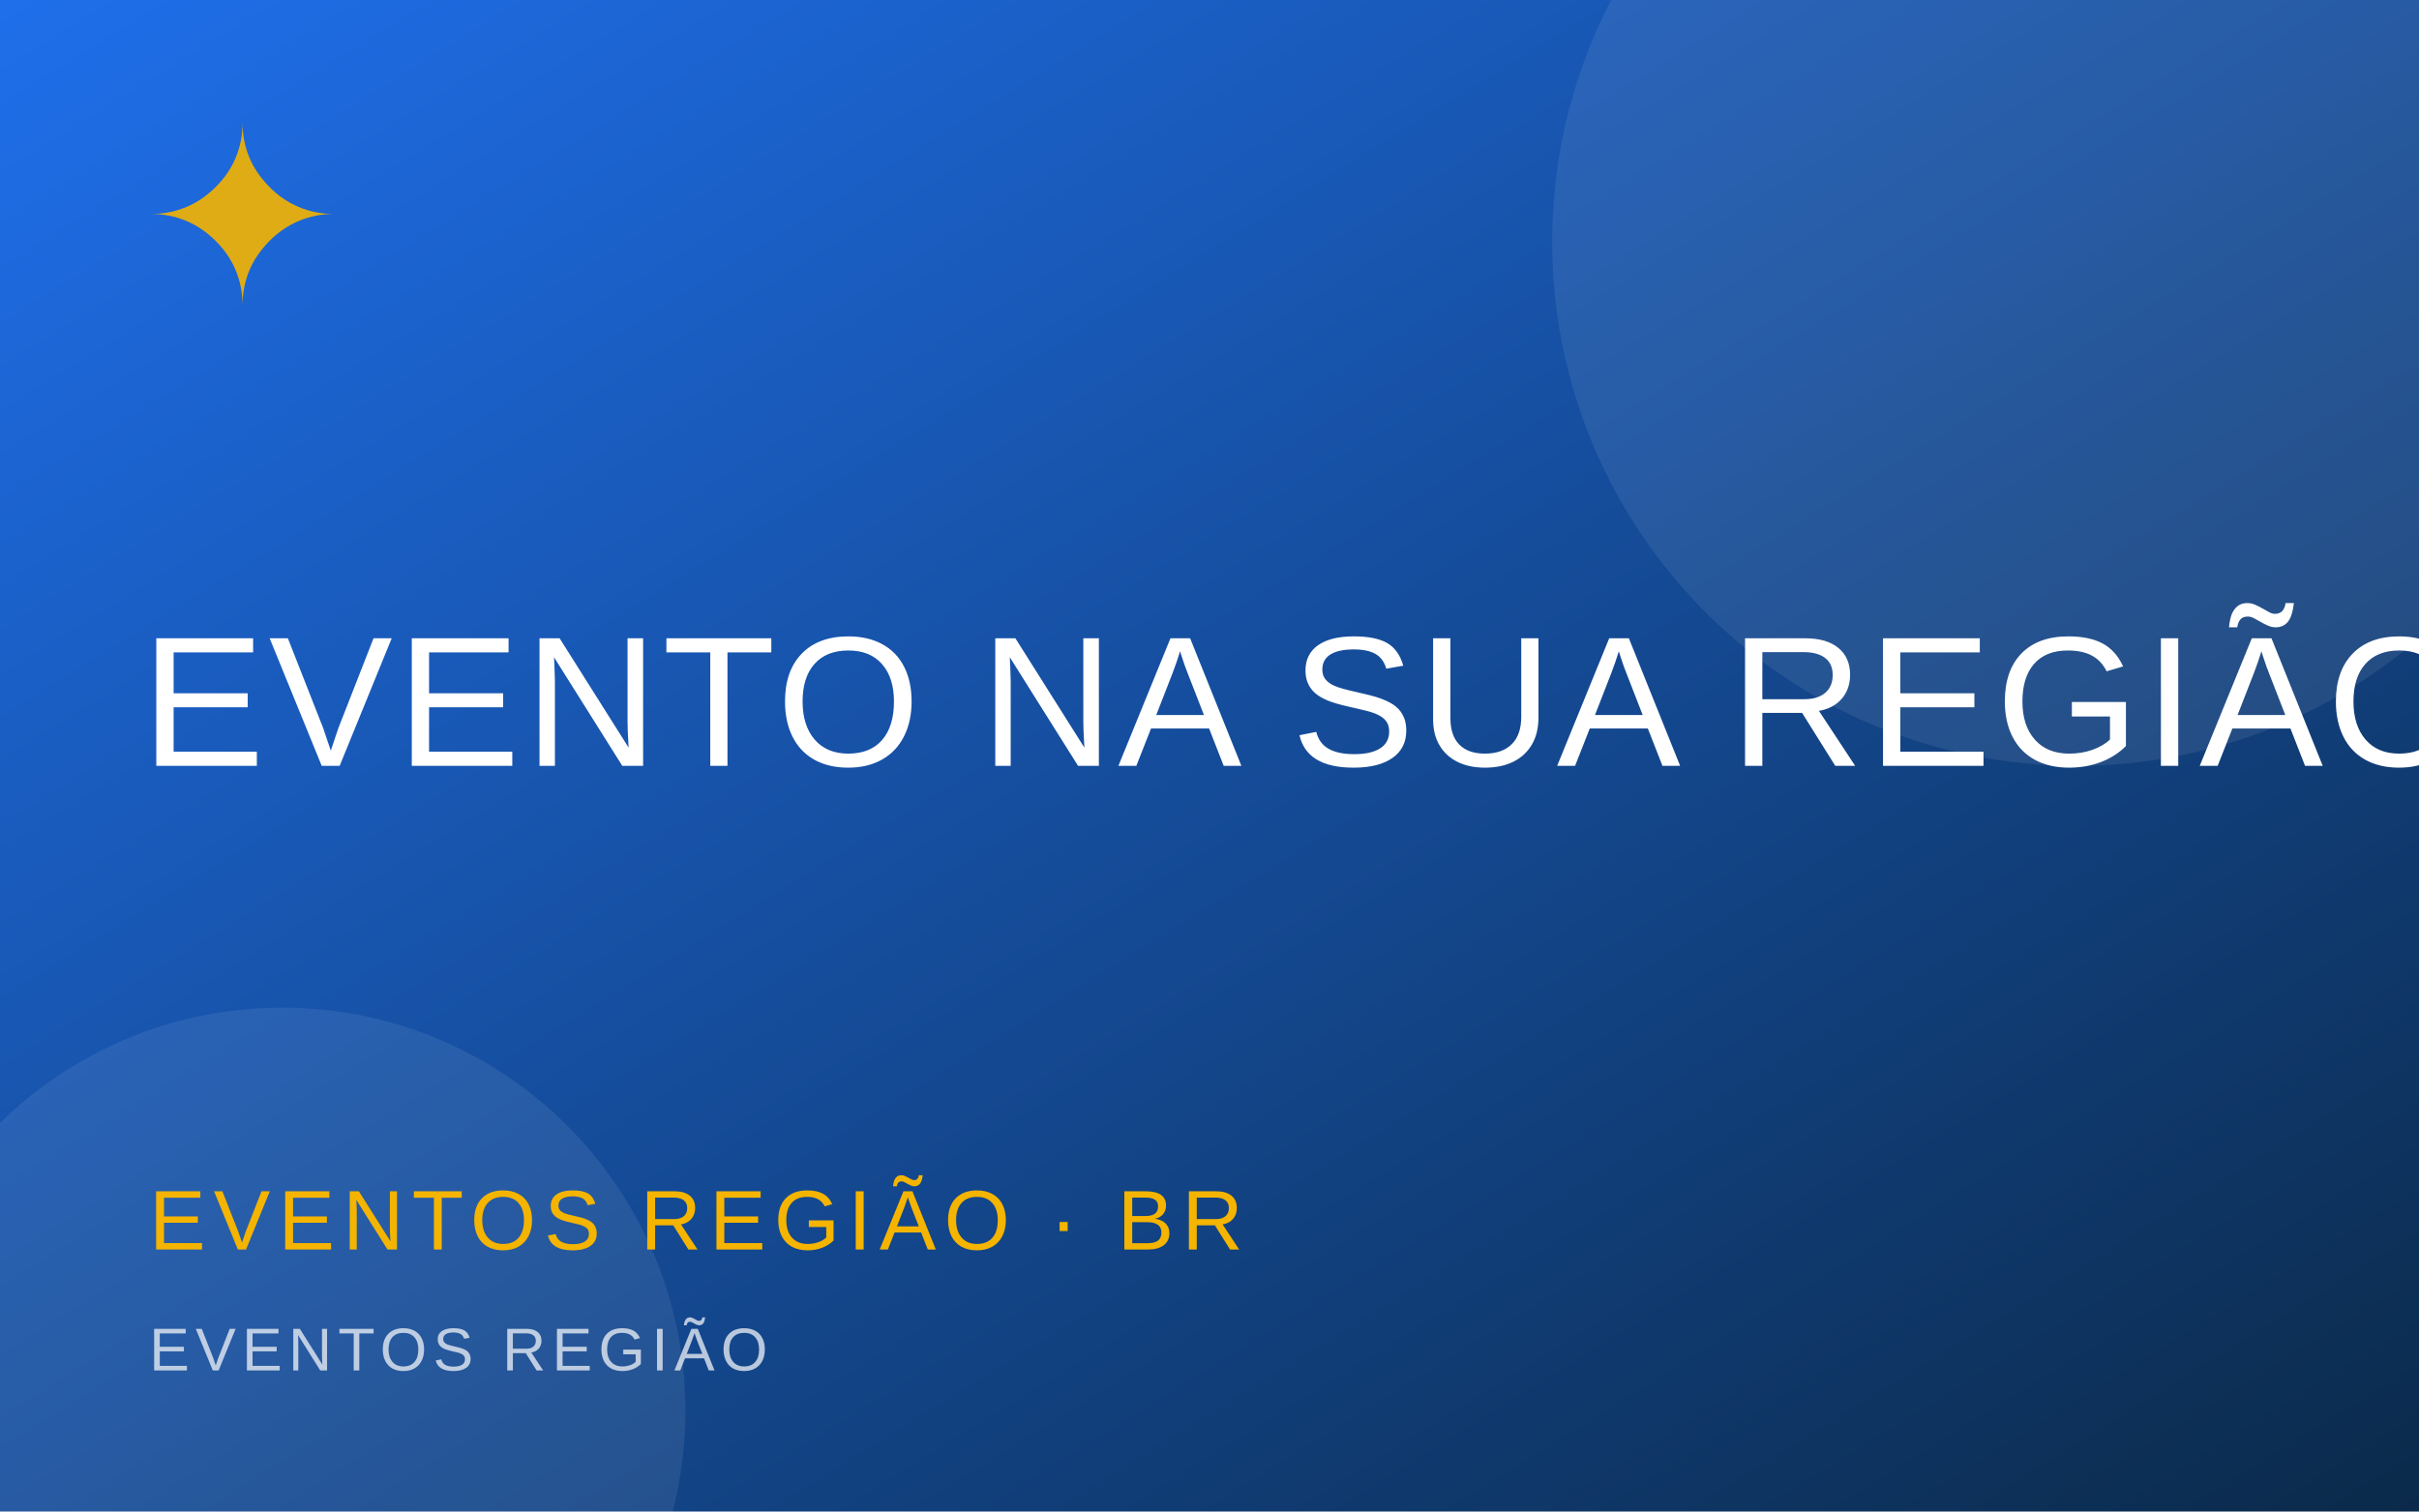
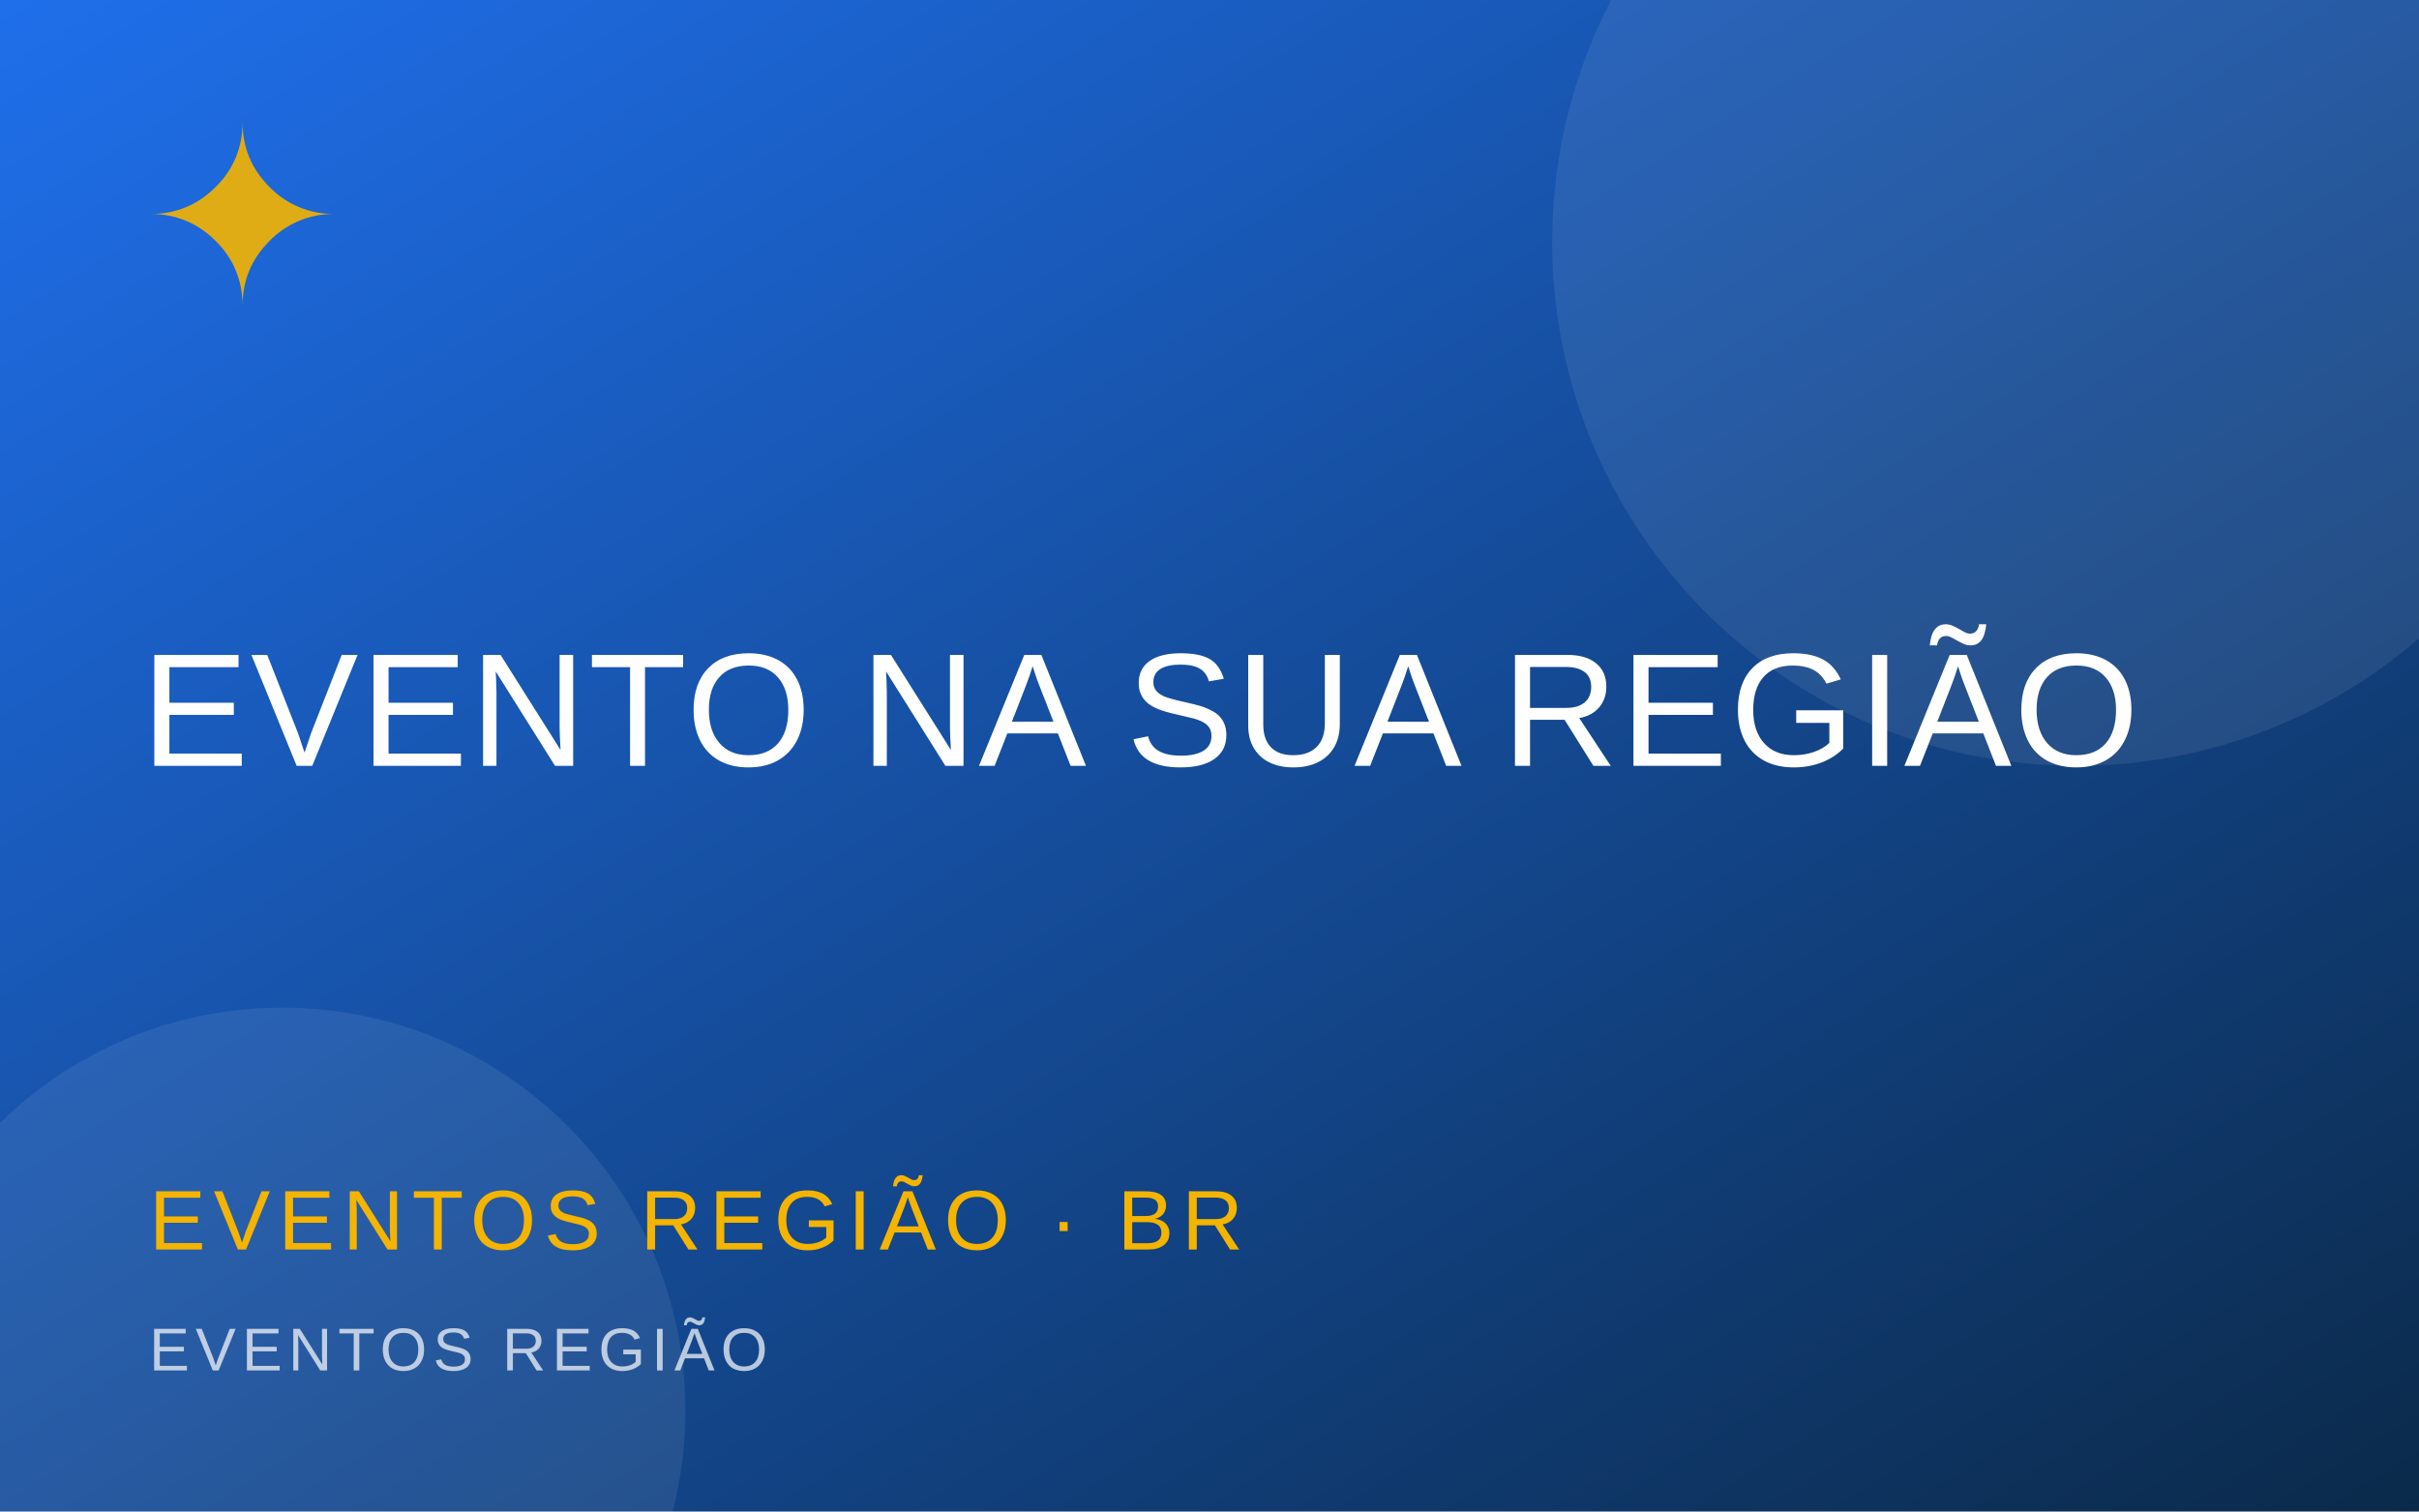
<svg xmlns="http://www.w3.org/2000/svg" width="1200" height="750" viewBox="0 0 1200 750" font-family="Bebas Neue, Arial, sans-serif">
  <defs>
    <linearGradient id="g" x1="0" y1="0" x2="1" y2="1">
      <stop offset="0" stop-color="#1f6feb" />
      <stop offset="1" stop-color="#0b2a4a" />
    </linearGradient>
  </defs>
  <rect width="1200" height="750" fill="url(#g)" />
  <g fill="#ffffff" opacity="0.08">
    <circle cx="1030" cy="120" r="260" />
    <circle cx="140" cy="700" r="200" />
  </g>
  <text x="70" y="150" fill="#f4b400" font-size="120" opacity="0.9">✦</text>
-   <text x="70" y="380" fill="#ffffff" font-size="92" letter-spacing="2">EVENTO NA SUA REGIÃO</text>
-   <text x="70" y="470" fill="#ffffff" font-size="92" letter-spacing="2" />
+   <text x="70" y="380" fill="#ffffff" font-size="80" letter-spacing="1">EVENTO NA SUA REGIÃO</text>
+   <text x="70" y="470" fill="#ffffff" font-size="80" letter-spacing="1" />
  <text x="74" y="620" fill="#f4b400" font-size="42" letter-spacing="4">EVENTOS REGIÃO · BR</text>
  <text x="74" y="680" fill="#ffffff" opacity="0.7" font-size="30" letter-spacing="3">EVENTOS REGIÃO</text>
</svg>
